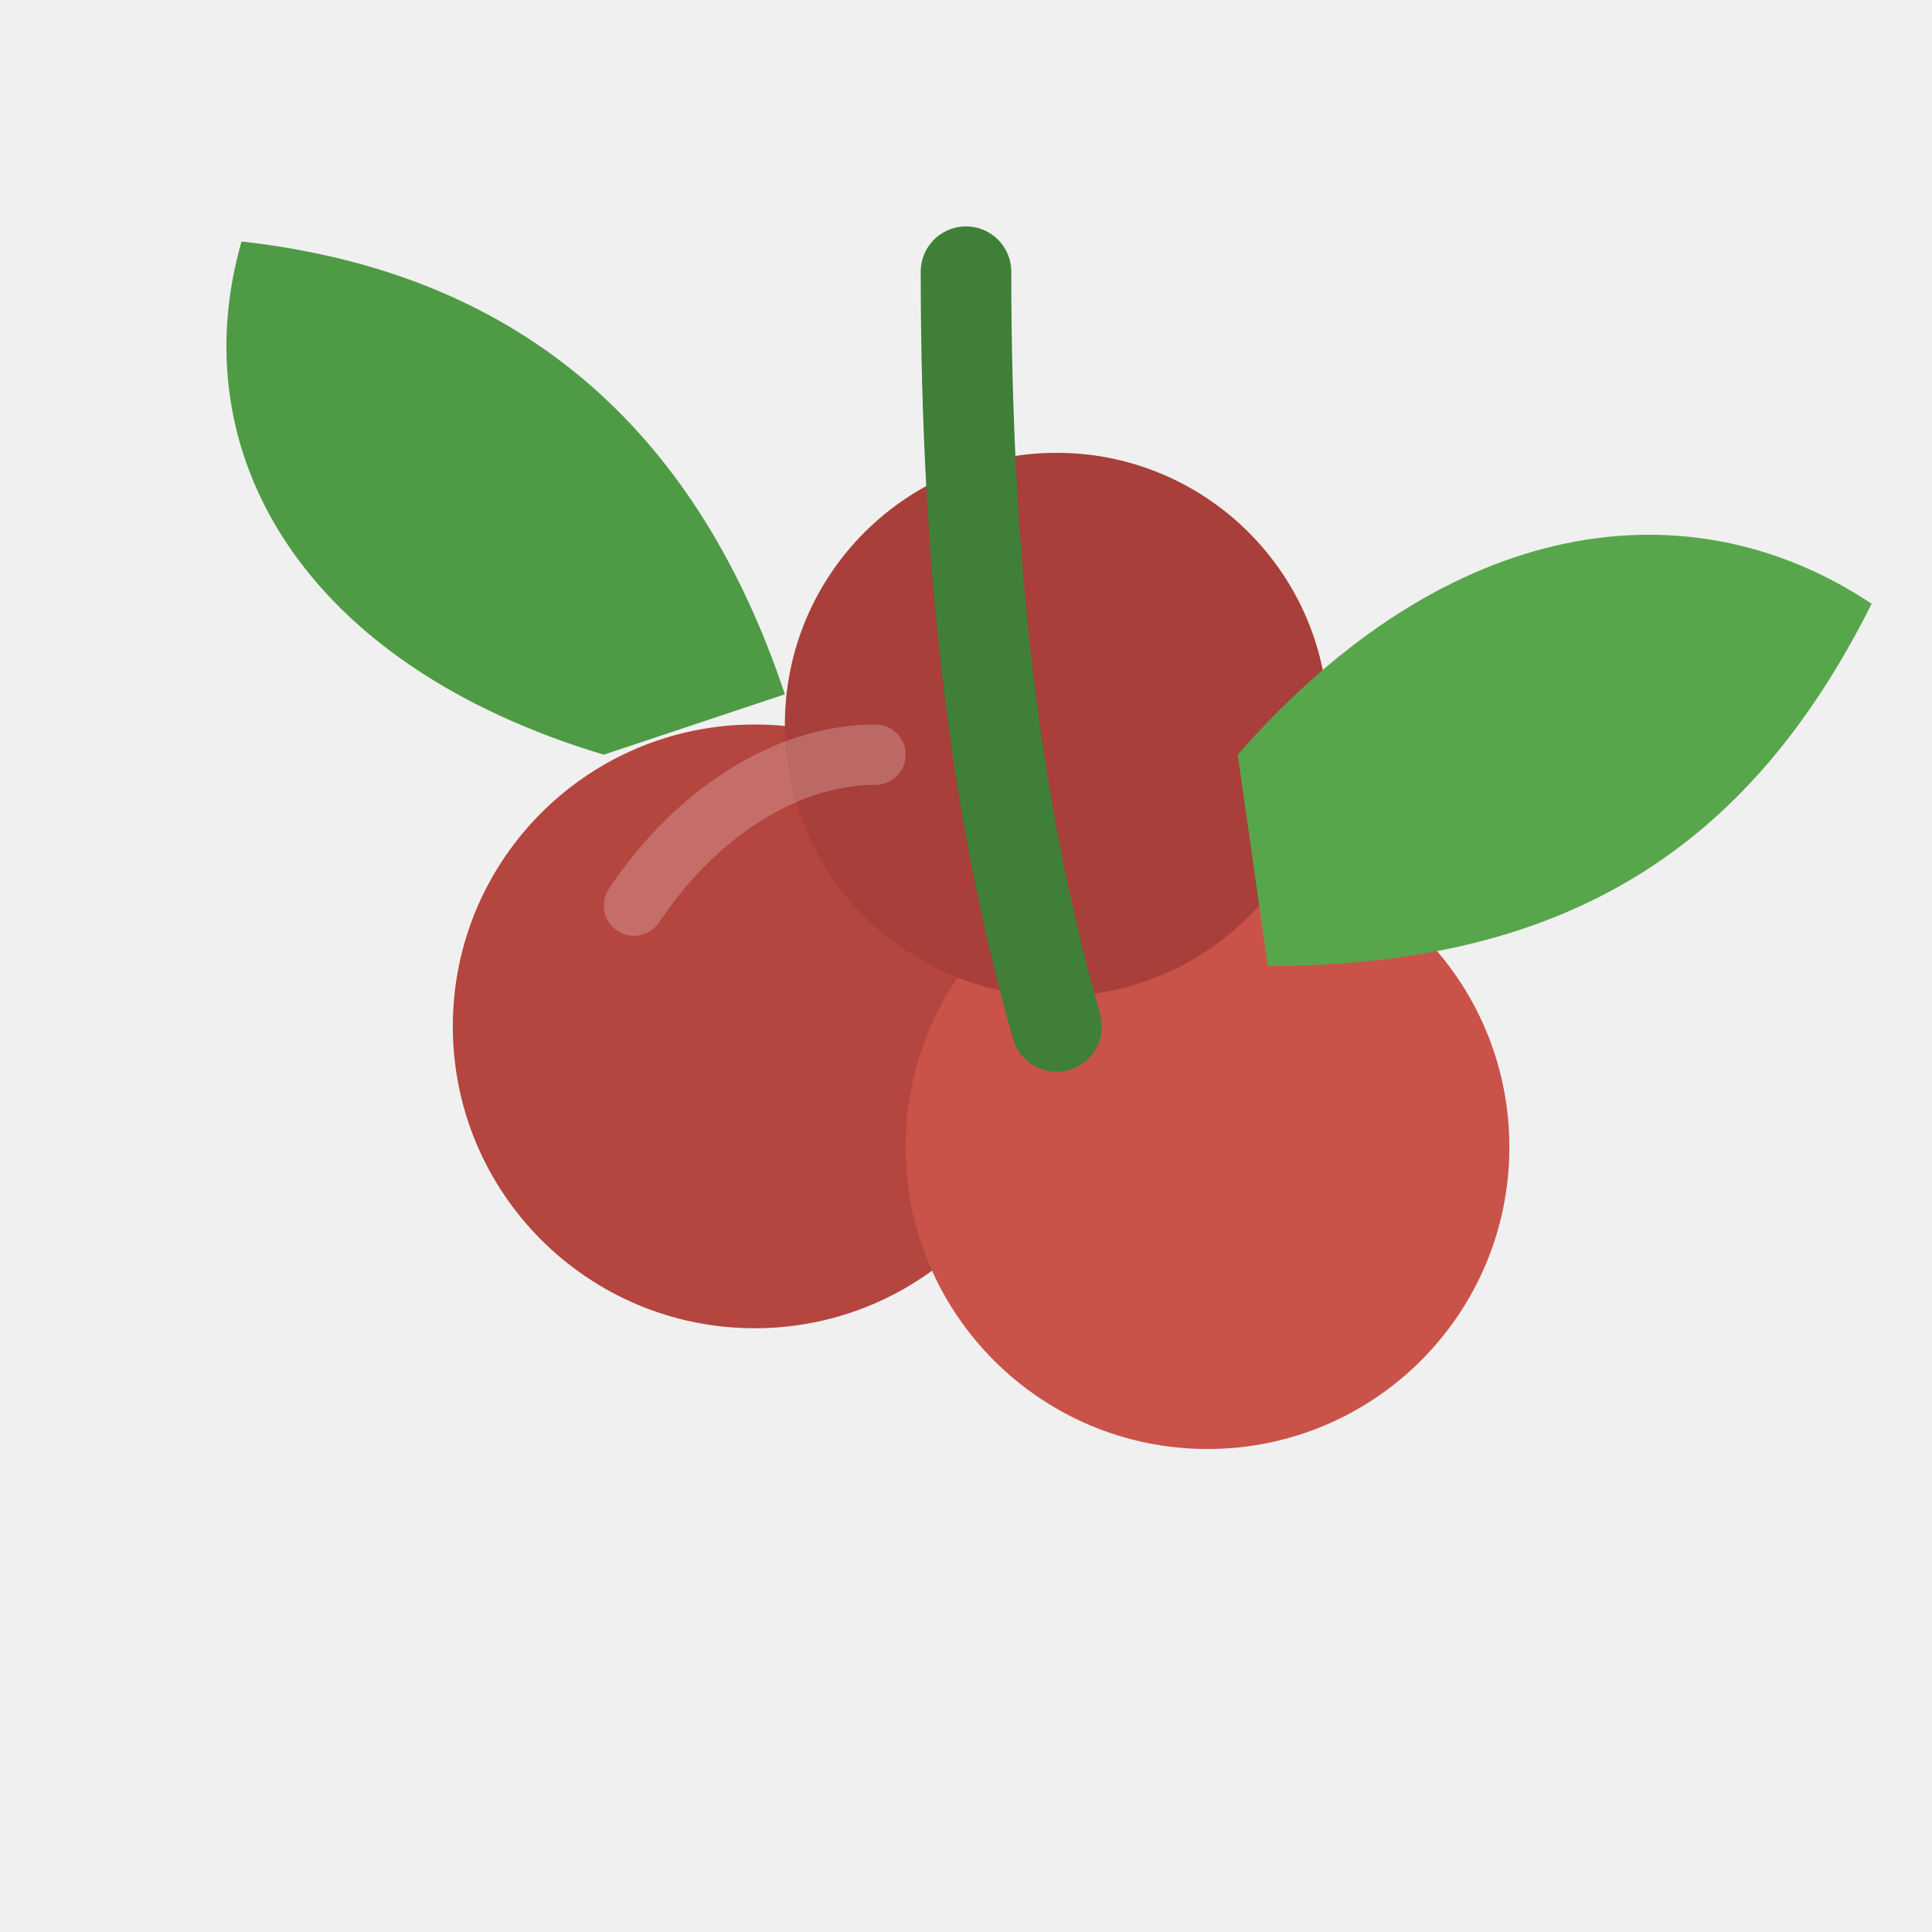
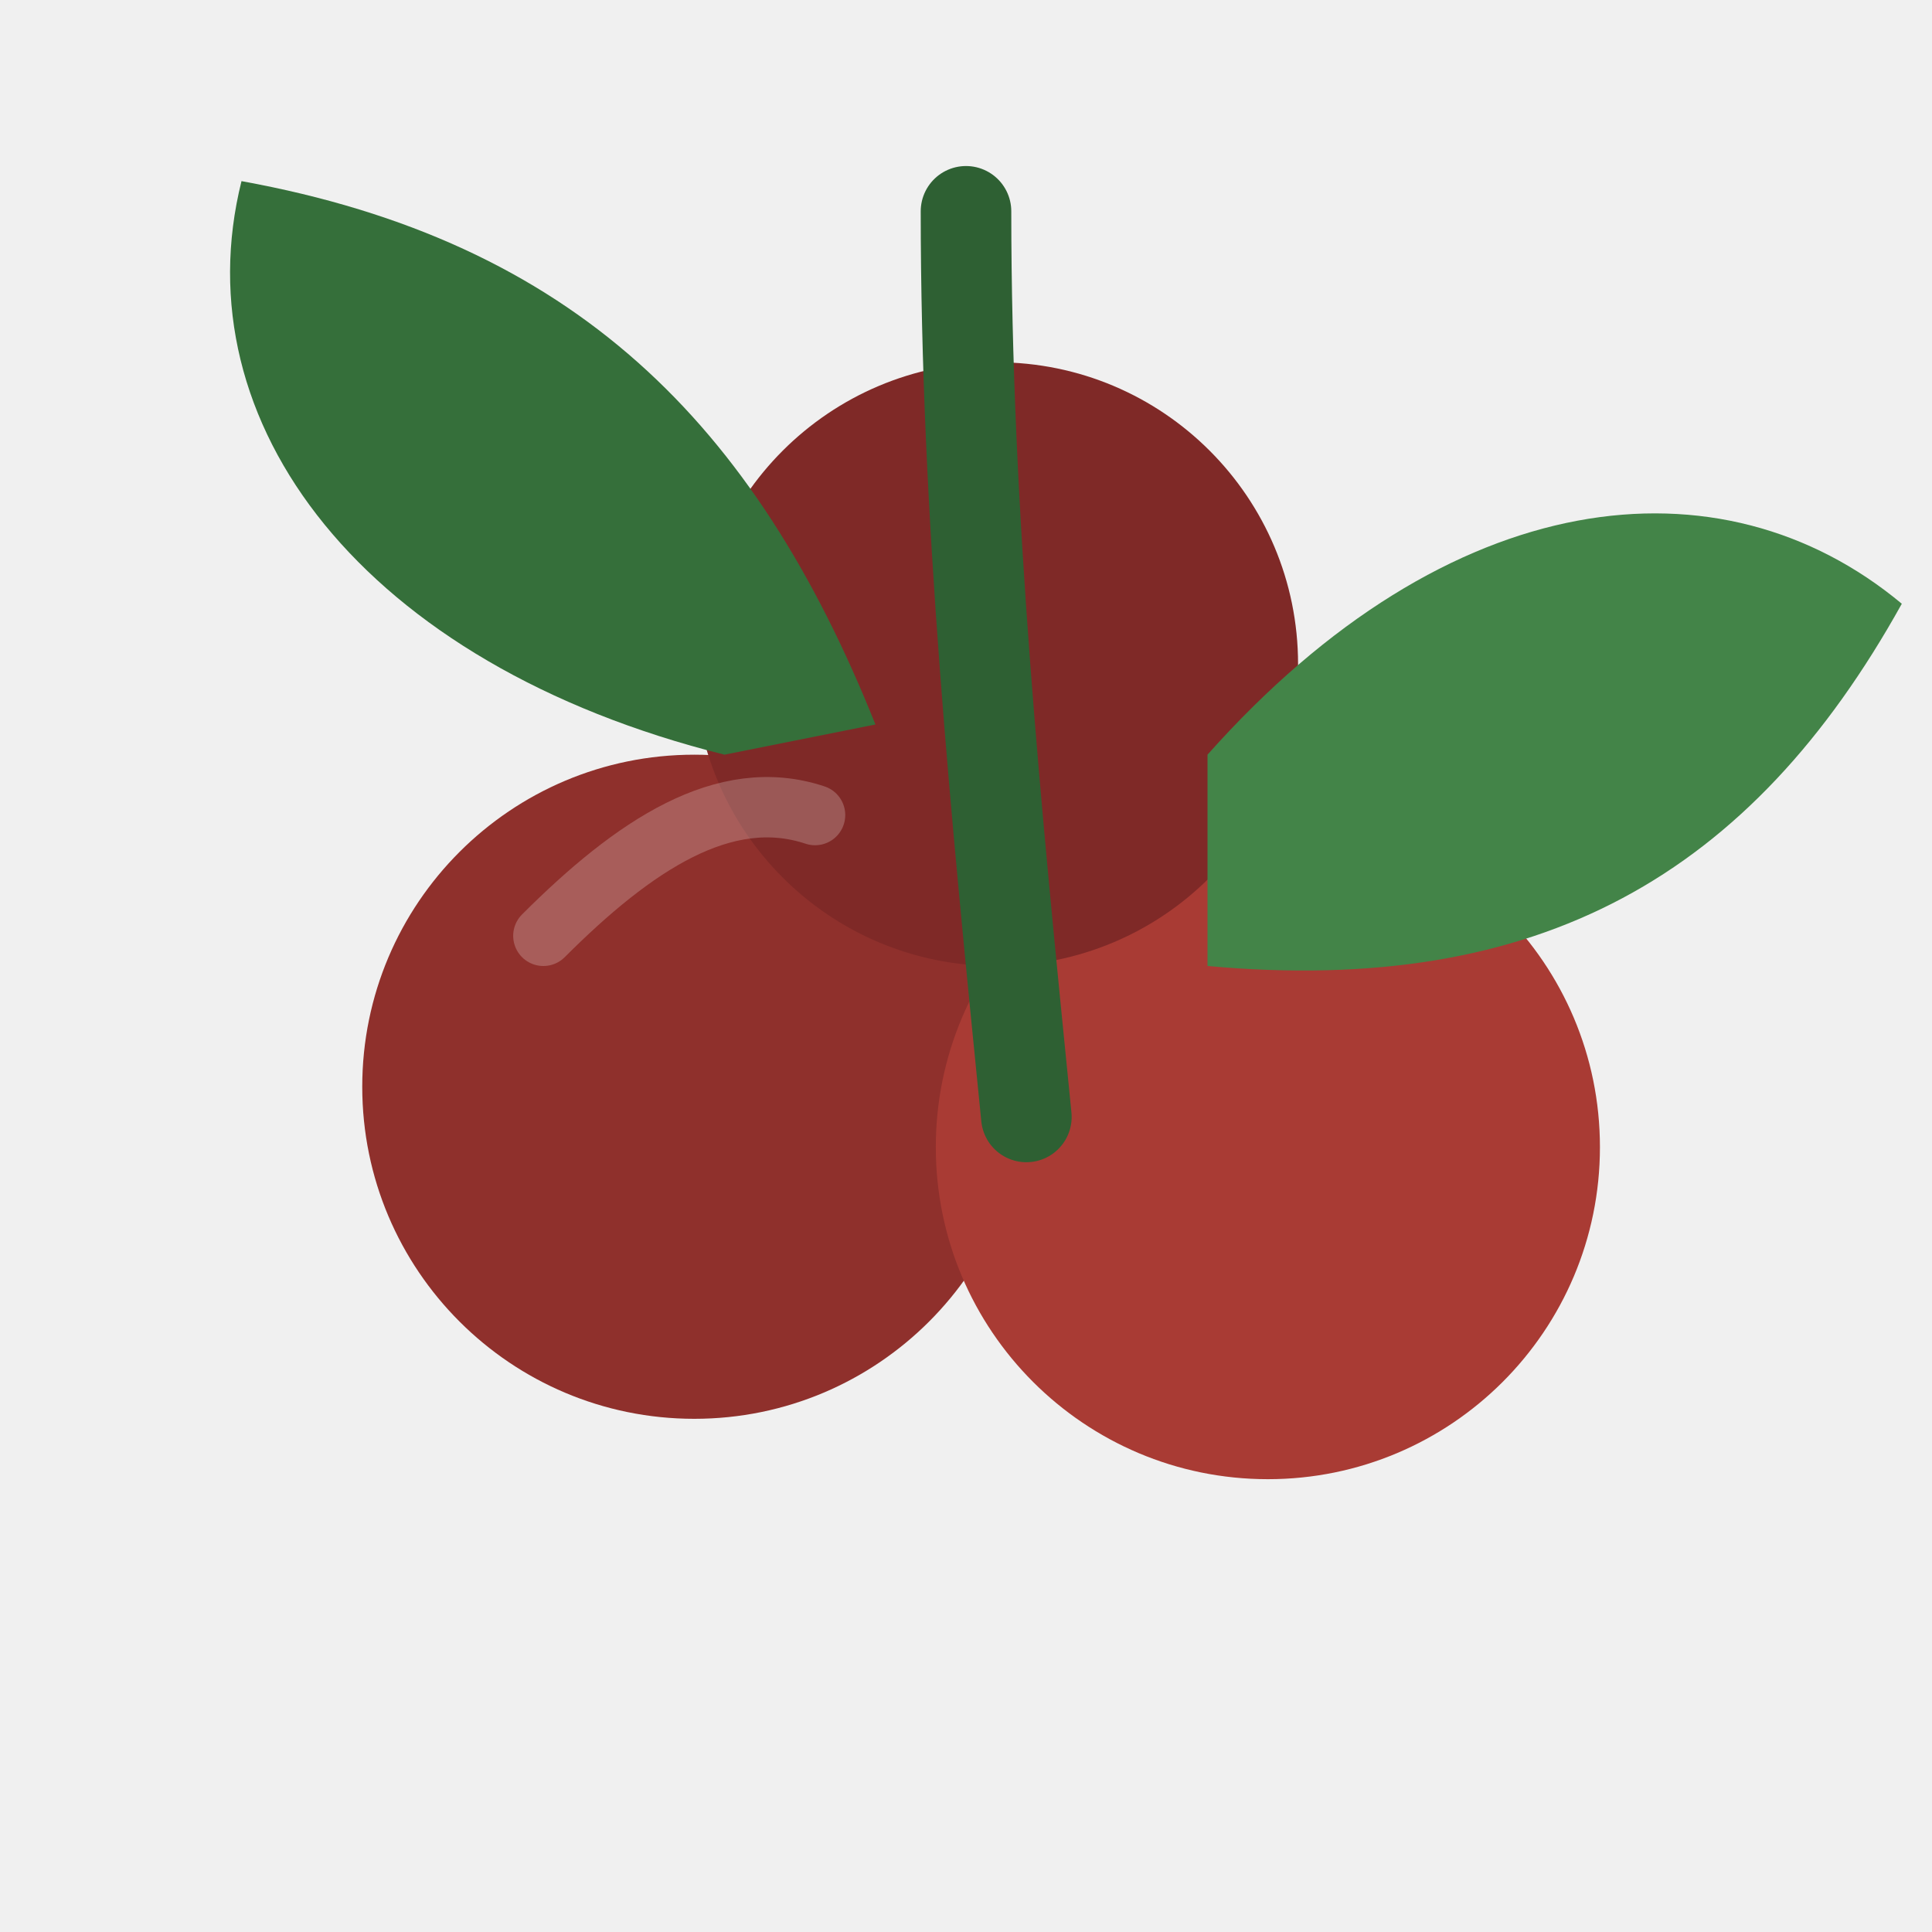
<svg xmlns="http://www.w3.org/2000/svg" viewBox="0 0 64 64">
-   <circle cx="25" cy="34" r="10" fill="#b5453f" />
-   <circle cx="40" cy="38" r="10" fill="#c95349" />
-   <circle cx="35" cy="24" r="9" fill="#a93f3a" />
-   <path d="M20 25C10 22 6 15 8 8c9 1 15 6 18 15Z" fill="#4f9b45" />
-   <path d="M41 25c7-8 15-9 21-5-4 8-10 12-20 12Z" fill="#58a64b" />
-   <path d="M32 9c0 10 1 18 3 25" fill="none" stroke="#3f7f38" stroke-width="3" stroke-linecap="round" />
-   <path d="M21 30c2-3 5-5 8-5" fill="none" stroke="#ffffff" stroke-width="2" stroke-linecap="round" opacity=".22" />
+   <circle cx="23" cy="36" r="11" fill="#8f302c" />
+   <circle cx="42" cy="38" r="11" fill="#a93b34" />
+   <circle cx="33" cy="22" r="10" fill="#7f2927" />
+   <path d="M24 25C12 22 6 14 8 6c11 2 17 8 21 18Z" fill="#356f3a" />
+   <path d="M40 25c8-9 17-10 23-5-5 9-12 13-23 12Z" fill="#438448" />
+   <path d="M32 7c0 10 1 20 2 30" fill="none" stroke="#2e6033" stroke-width="3" stroke-linecap="round" />
+   <path d="M18 31c3-3 6-5 9-4" fill="none" stroke="#ffffff" stroke-width="2" stroke-linecap="round" opacity=".22" />
</svg>
